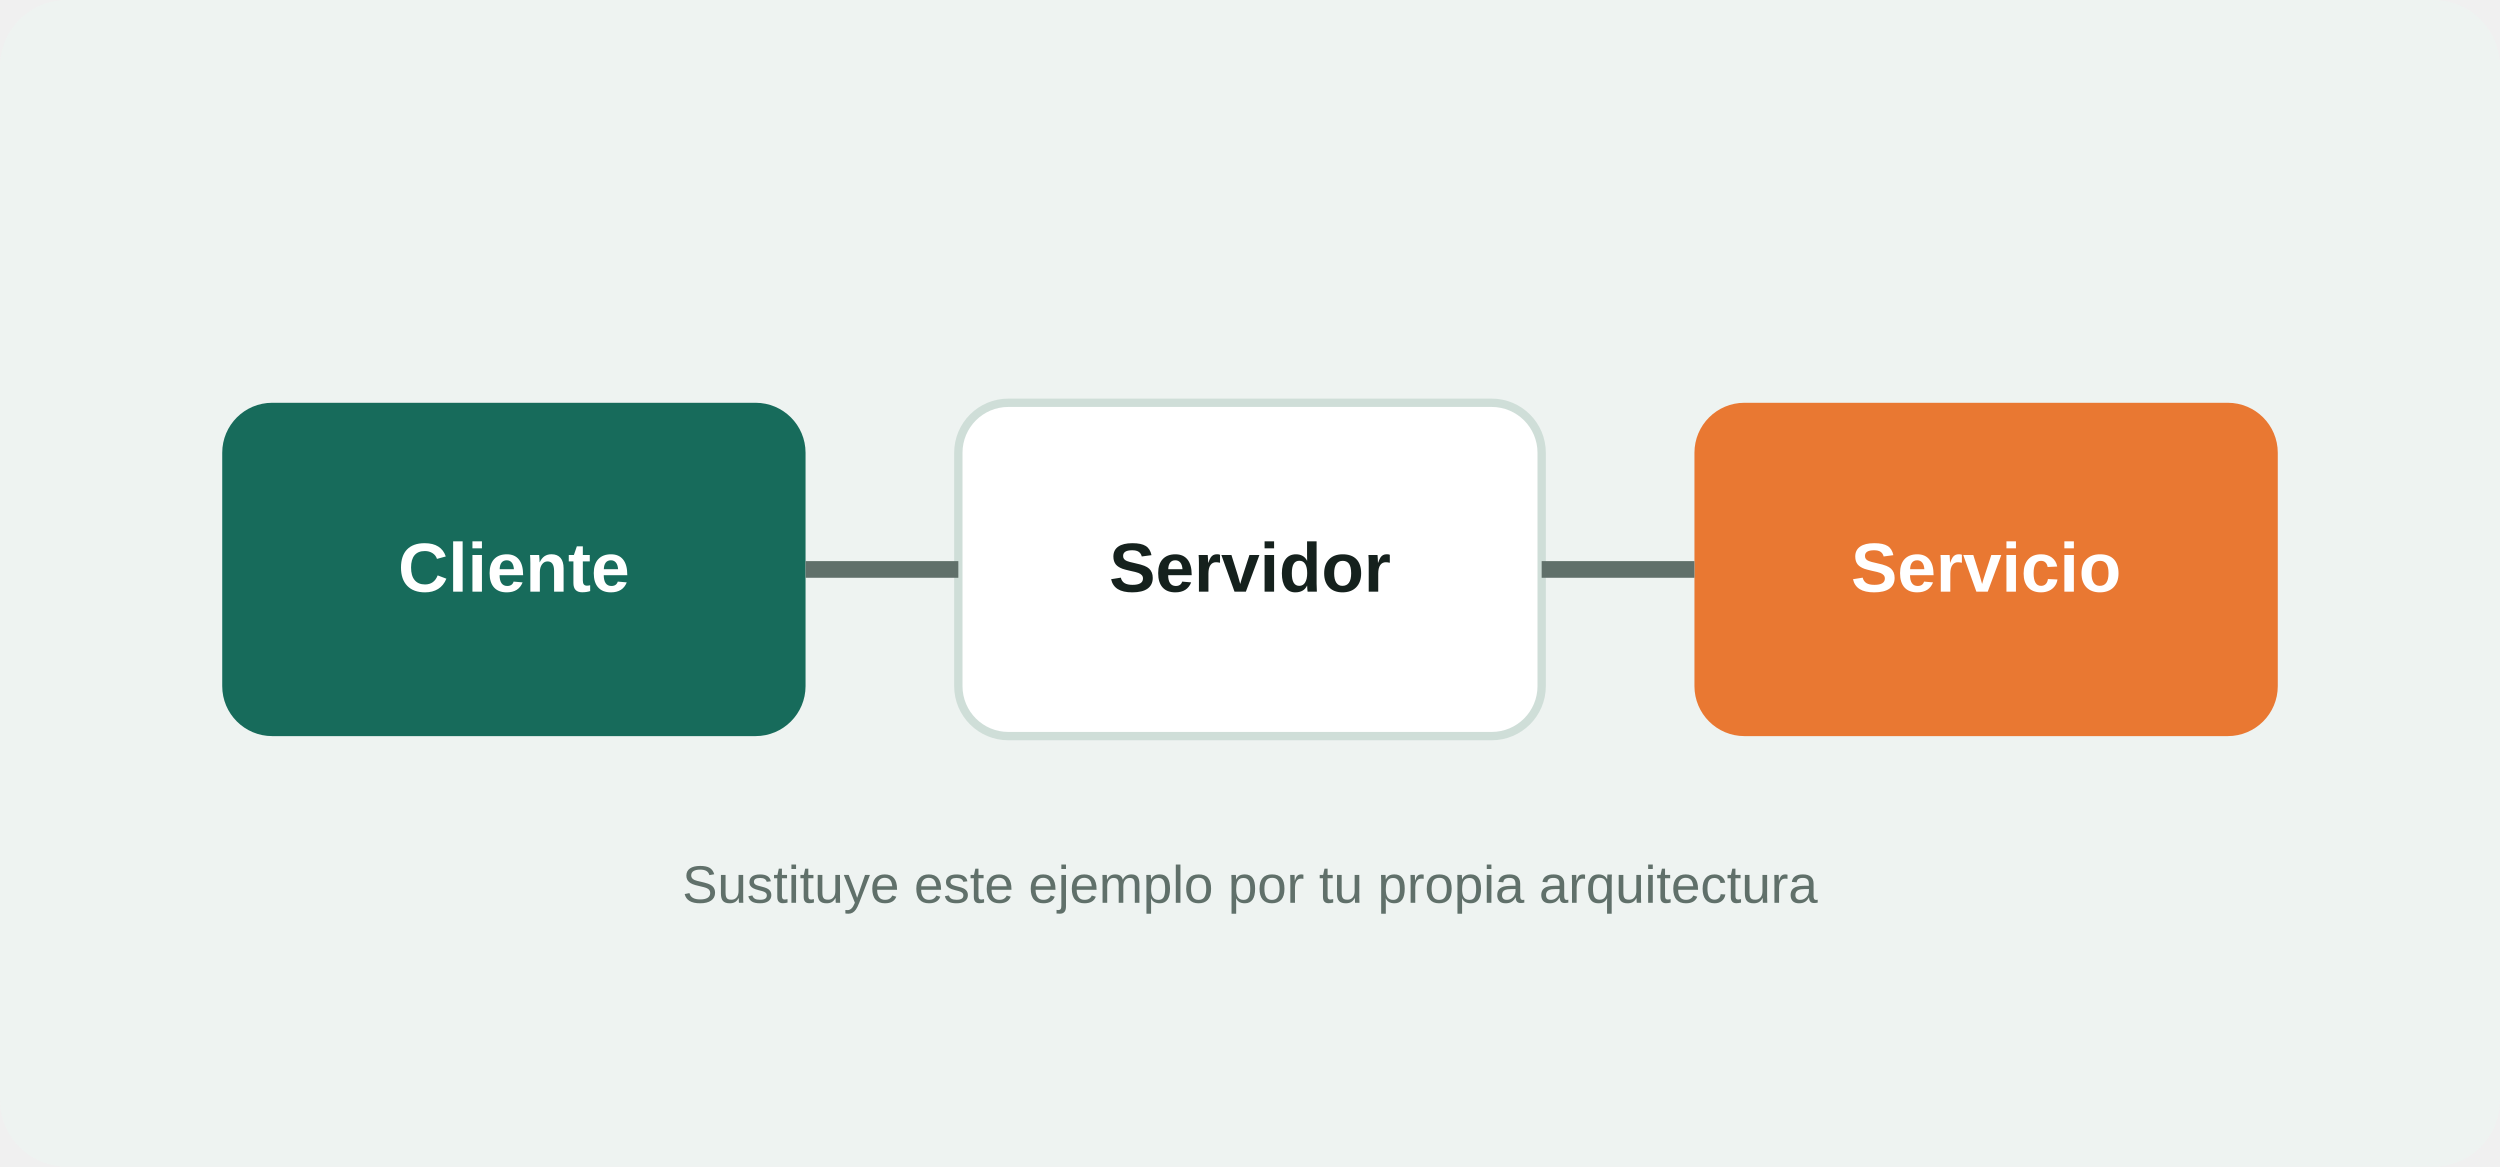
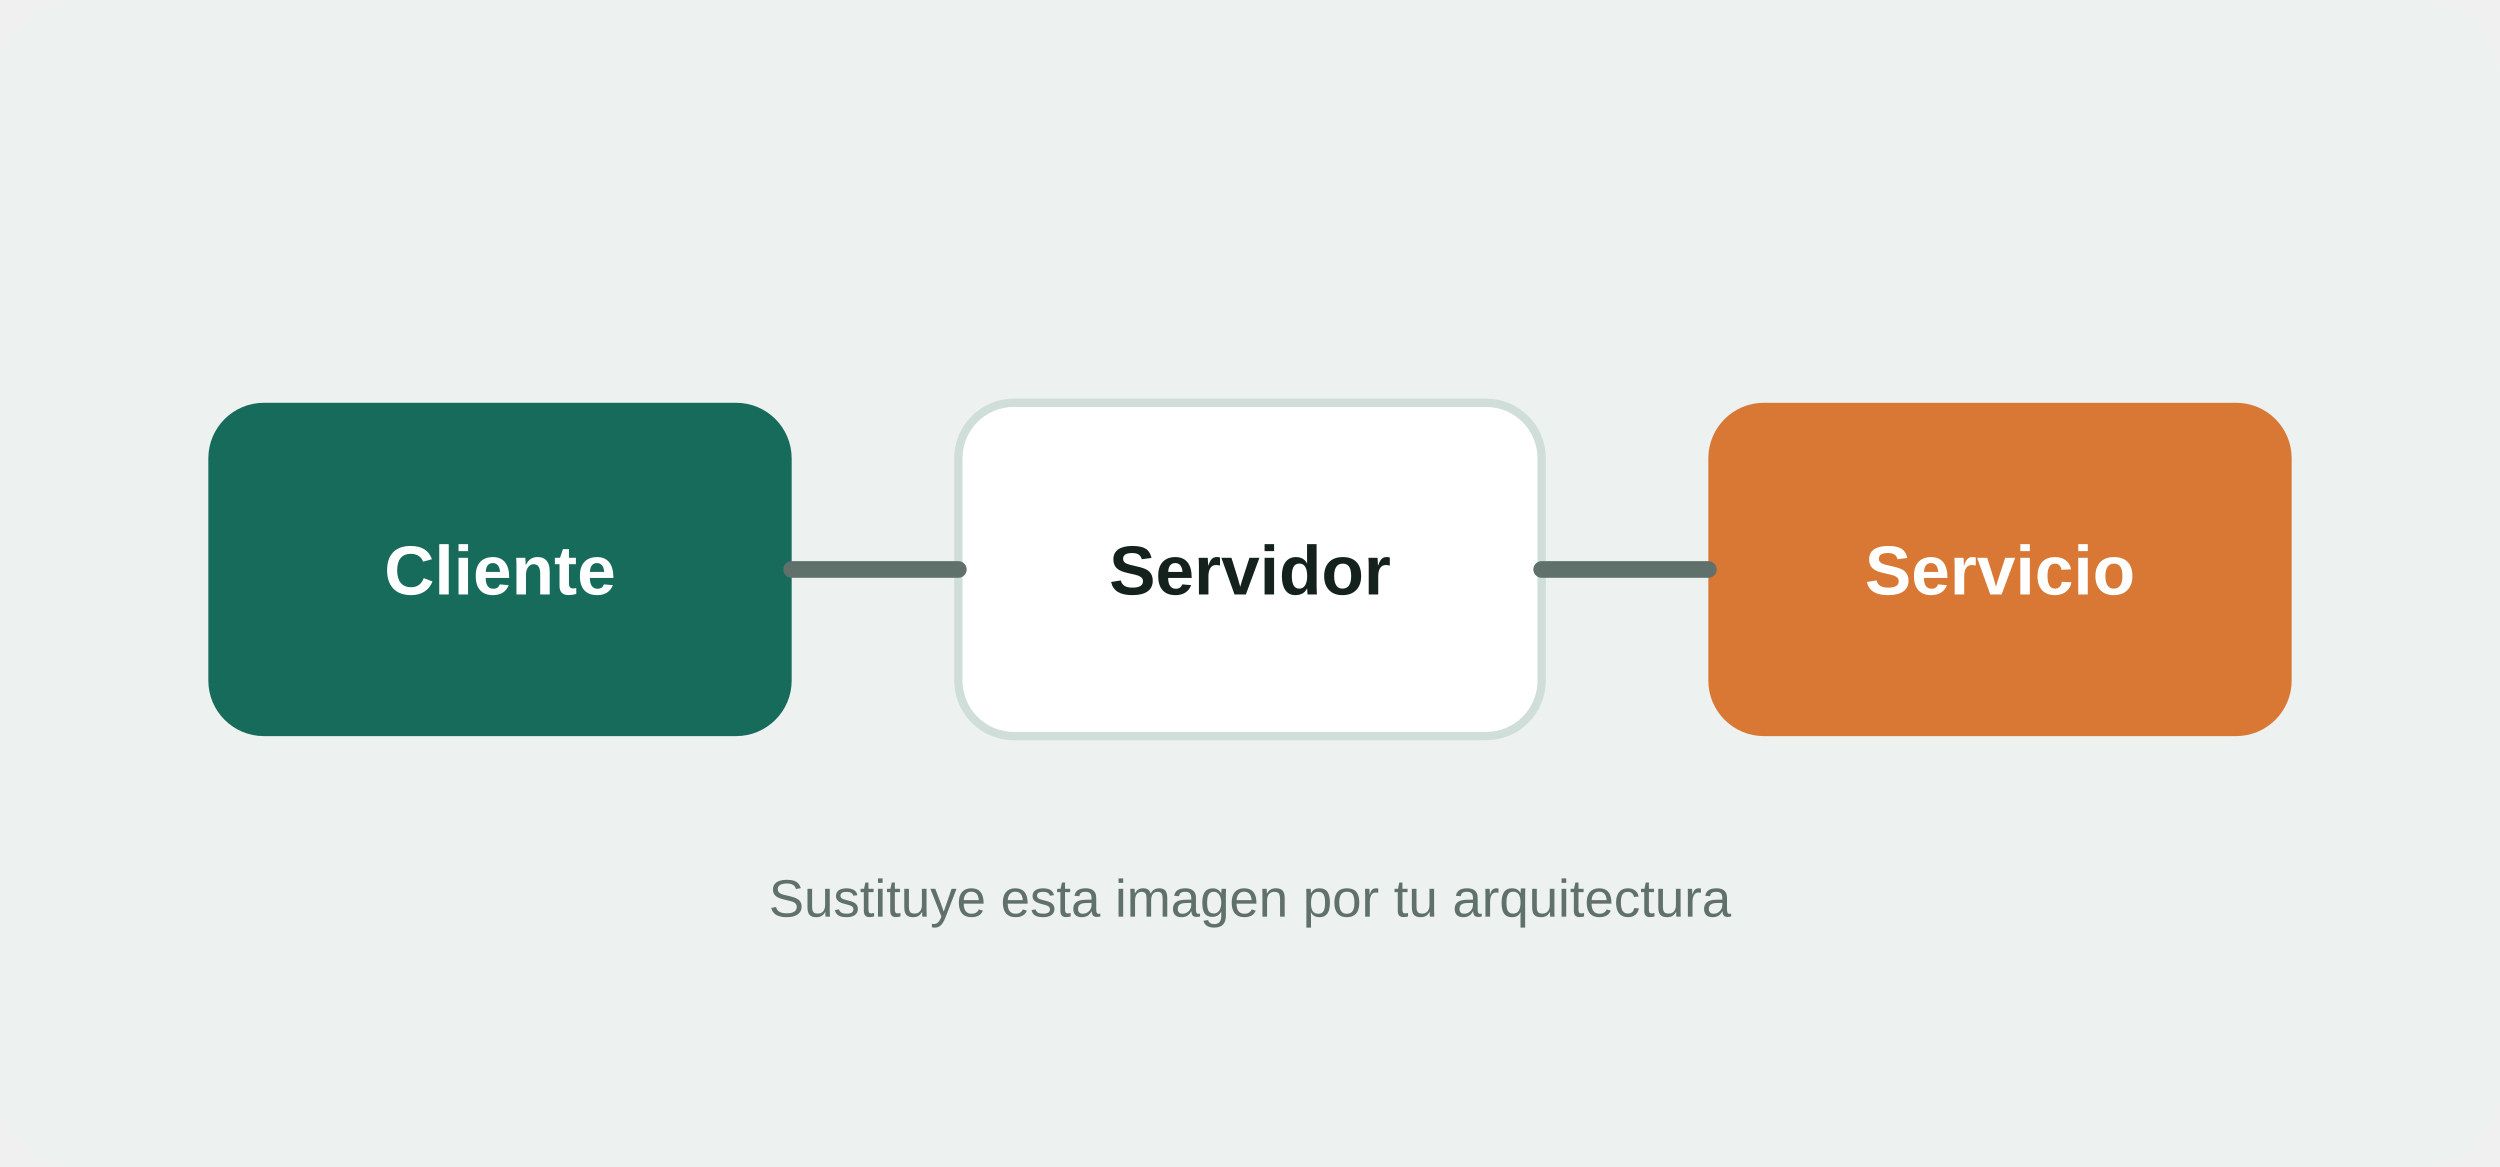
<svg xmlns="http://www.w3.org/2000/svg" width="900" height="420" viewBox="0 0 900 420">
-   <rect width="900" height="420" rx="24" fill="#eef3f1" />
-   <rect x="80" y="145" width="210" height="120" rx="18" fill="#176b5b" />
-   <rect x="345" y="145" width="210" height="120" rx="18" fill="#fff" stroke="#cfded8" stroke-width="3" />
-   <rect x="610" y="145" width="210" height="120" rx="18" fill="#e97832" />
-   <path d="M290 205H345M555 205H610" stroke="#60706a" stroke-width="6" />
-   <text x="185" y="213" text-anchor="middle" font-family="Arial" font-size="25" font-weight="700" fill="white">Cliente</text>
-   <text x="450" y="213" text-anchor="middle" font-family="Arial" font-size="25" font-weight="700" fill="#15211d">Servidor</text>
-   <text x="715" y="213" text-anchor="middle" font-family="Arial" font-size="25" font-weight="700" fill="white">Servicio</text>
-   <text x="450" y="325" text-anchor="middle" font-family="Arial" font-size="19" fill="#60706a">Sustituye este ejemplo por tu propia arquitectura</text>
+   <rect width="900" height="420" rx="28" fill="#edf2f0" />
+   <g font-family="Arial">
+     <rect x="75" y="145" width="210" height="120" rx="20" fill="#176b5b" />
+     <rect x="345" y="145" width="210" height="120" rx="20" fill="#fff" stroke="#cfded8" stroke-width="3" />
+     <rect x="615" y="145" width="210" height="120" rx="20" fill="#d97834" />
+     <path d="M285 205h60M555 205h60" stroke="#60706a" stroke-width="6" stroke-linecap="round" />
+     <text x="180" y="214" text-anchor="middle" font-size="25" font-weight="700" fill="#fff">Cliente</text>
+     <text x="450" y="214" text-anchor="middle" font-size="25" font-weight="700" fill="#15211d">Servidor</text>
+     <text x="720" y="214" text-anchor="middle" font-size="25" font-weight="700" fill="#fff">Servicio</text>
+     <text x="450" y="330" text-anchor="middle" font-size="19" fill="#60706a">Sustituye esta imagen por tu arquitectura</text>
+   </g>
</svg>
